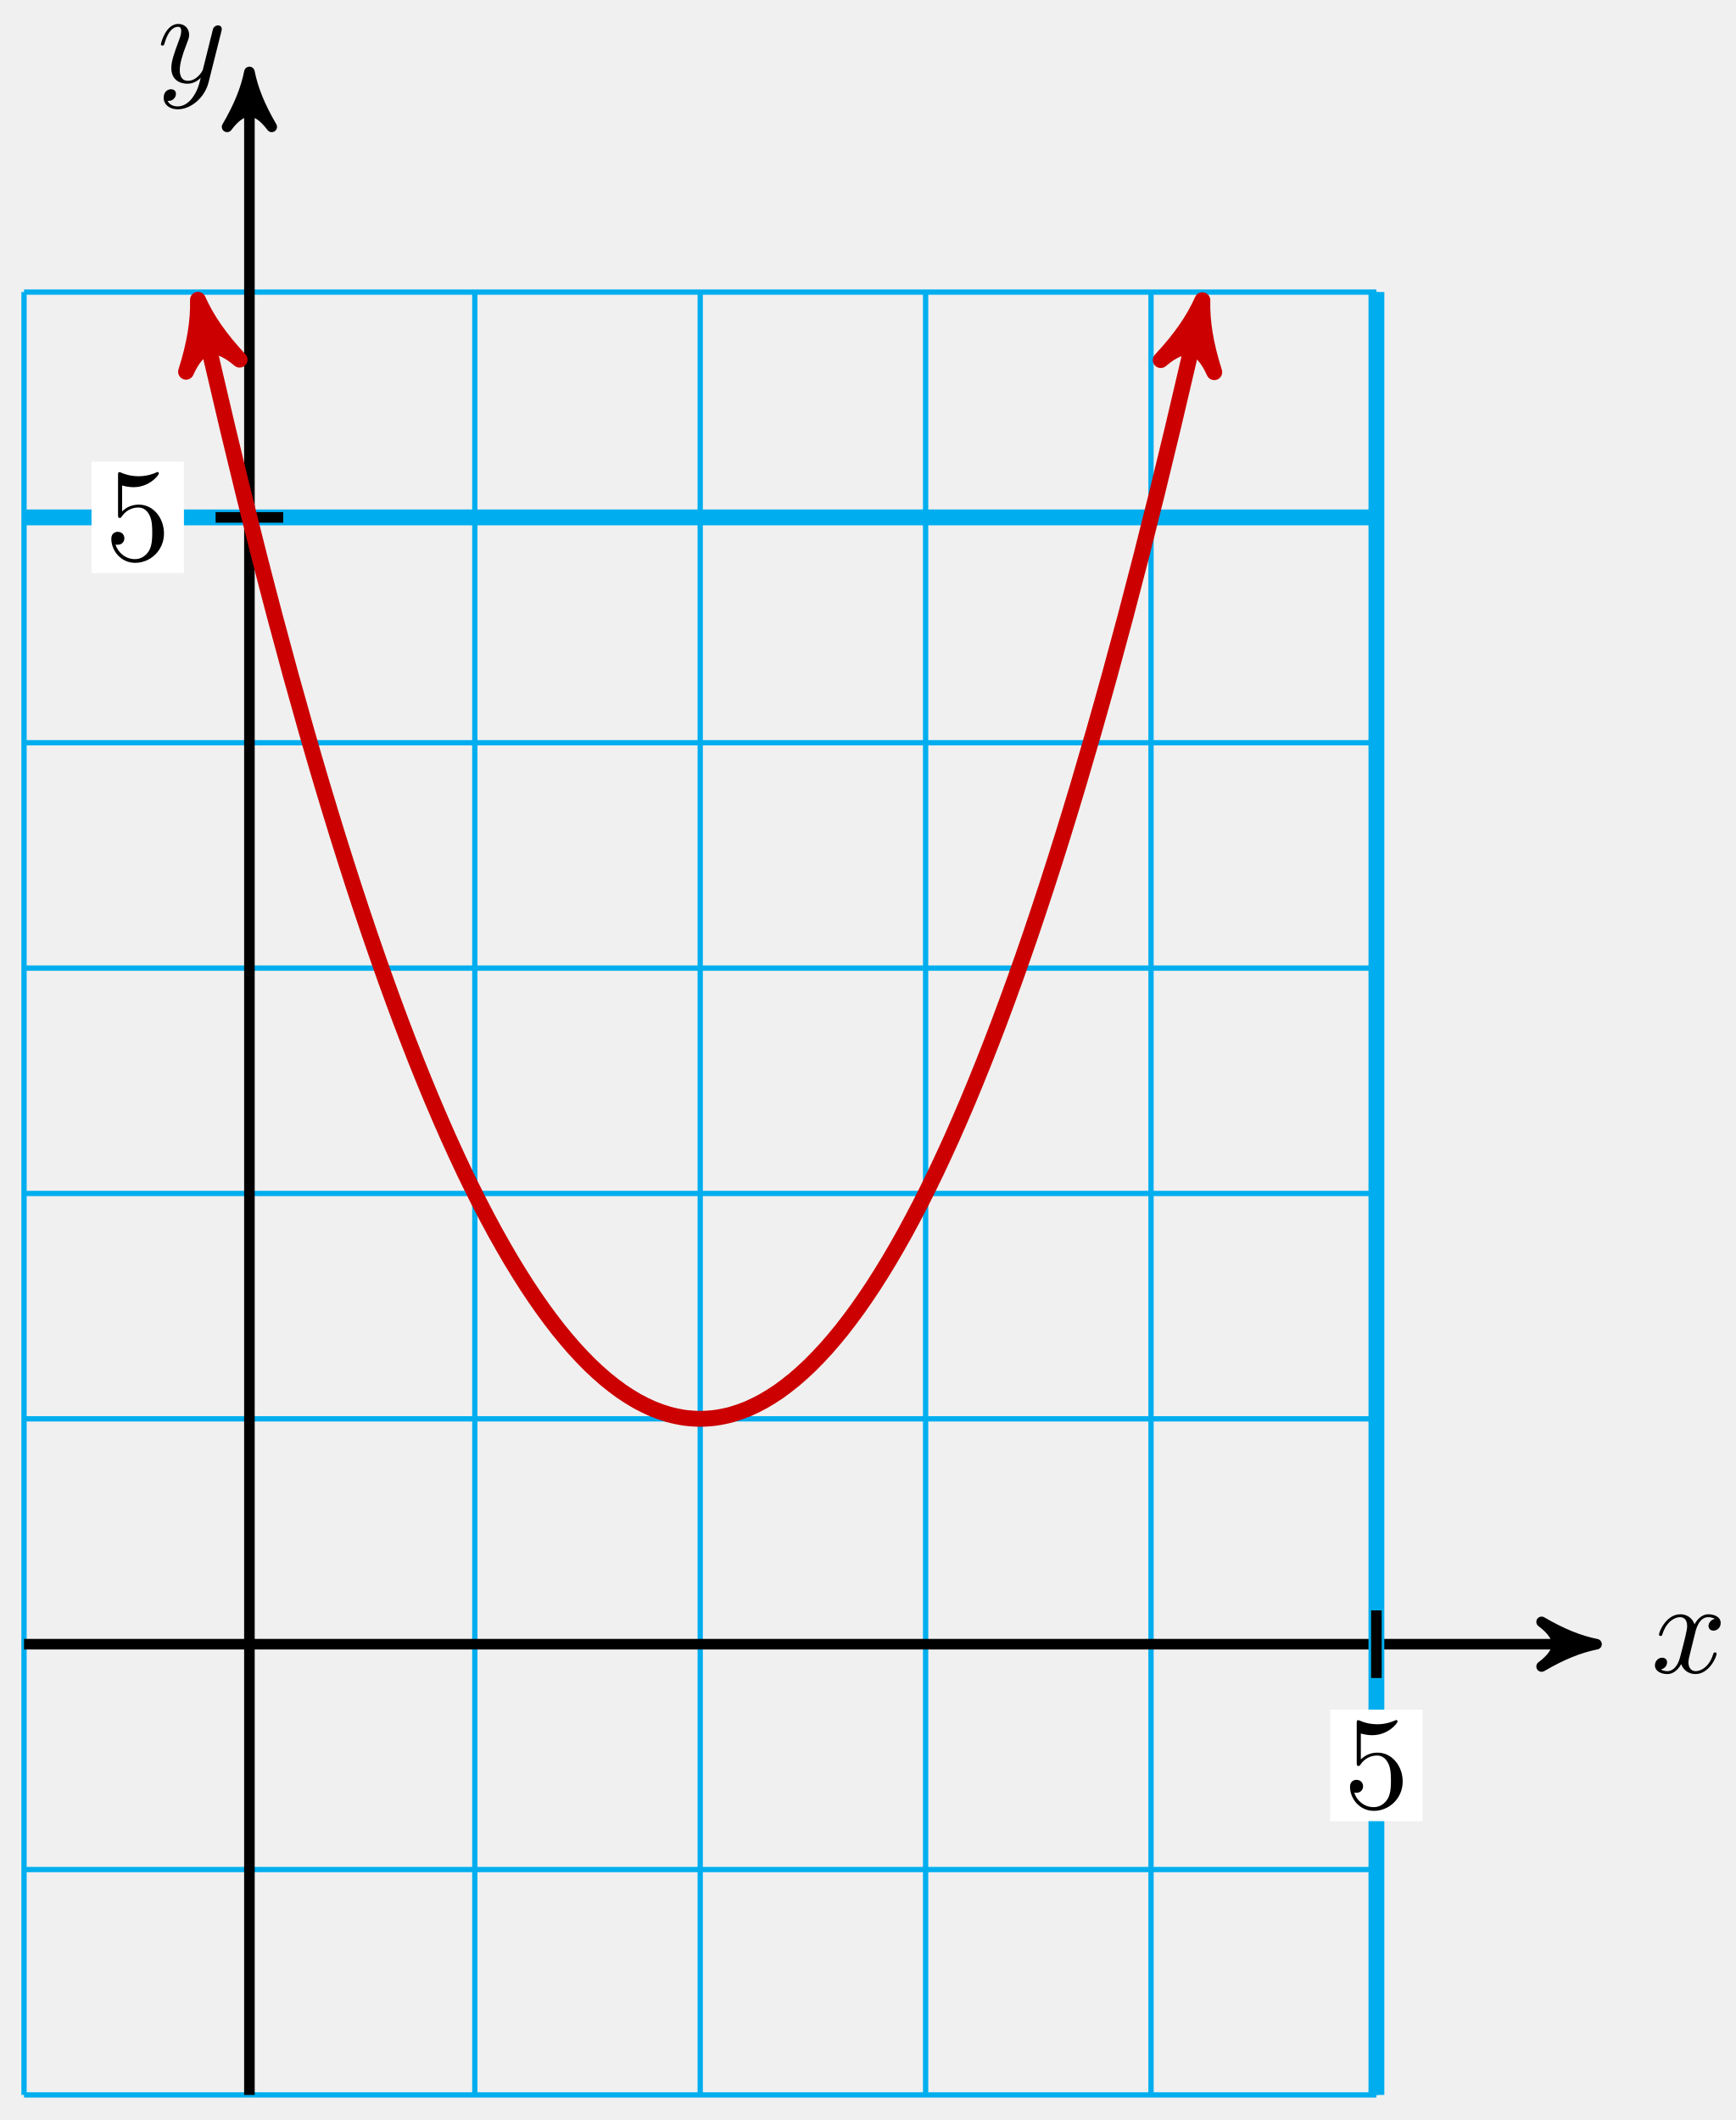
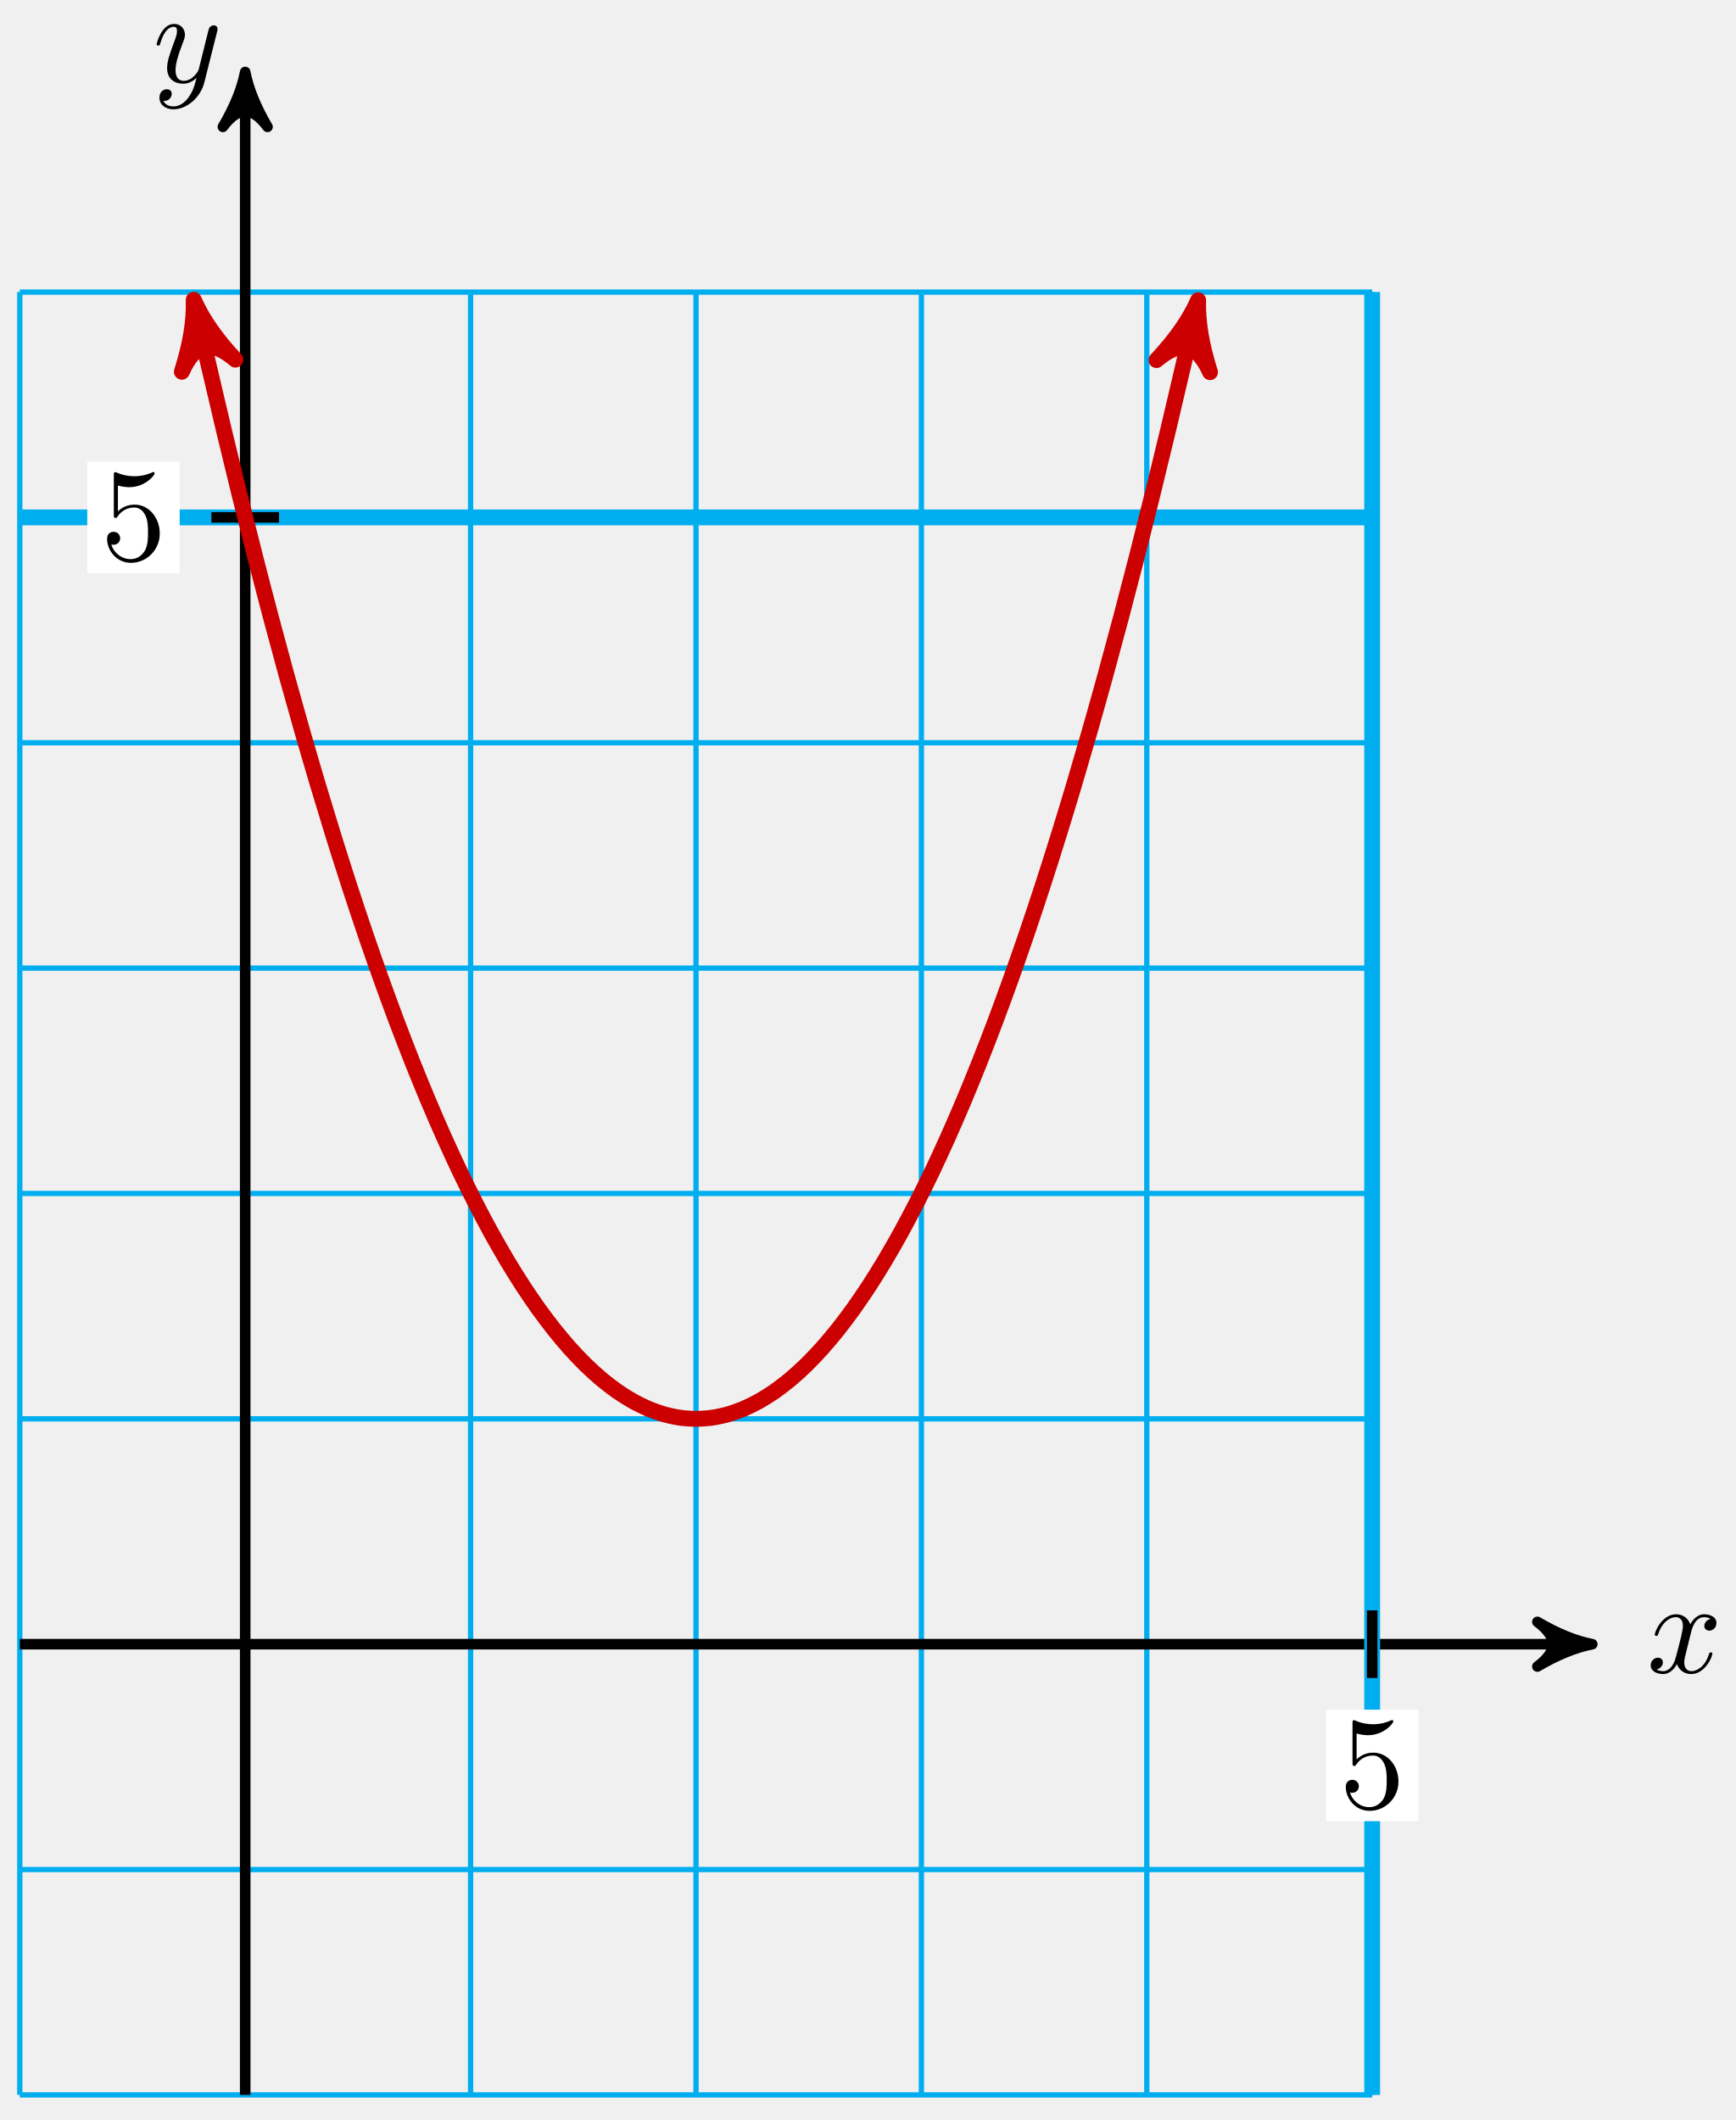
<svg xmlns="http://www.w3.org/2000/svg" xmlns:xlink="http://www.w3.org/1999/xlink" version="1.1" width="131" height="160" viewBox="0 0 131 160">
  <defs>
    <path id="font_1_1" d="M.334 .302C.34 .328 .363 .42 .433 .42 .438 .42 .462 .42 .483 .407 .455 .402 .435 .377 .435 .353 .435 .337 .446 .318 .473 .318 .495 .318 .527 .336 .527 .376 .527 .428 .468 .442 .434 .442 .376 .442 .341 .389 .329 .366 .304 .432 .25 .442 .221 .442 .117 .442 .06 .313 .06 .288 .06 .278 .07 .278 .072 .278 .08 .278 .083 .28 .085 .289 .119 .395 .185 .42 .219 .42 .238 .42 .273 .411 .273 .353 .273 .322 .256 .255 .219 .115 .203 .053 .168 .011 .124 .011 .118 .011 .095 .011 .074 .024 .099 .029 .121 .05 .121 .078 .121 .105 .099 .113 .084 .113 .054 .113 .029 .087 .029 .055 .029 .009 .079-.011 .123-.011 .189-.011 .225 .059 .228 .065 .24 .028 .276-.011 .336-.011 .439-.011 .496 .118 .496 .143 .496 .153 .487 .153 .484 .153 .475 .153 .473 .149 .471 .142 .438 .035 .37 .011 .338 .011 .299 .011 .283 .043 .283 .077 .283 .099 .289 .121 .3 .165L.334 .302Z" />
    <path id="font_1_2" d="M.486 .381C.49 .395 .49 .397 .49 .404 .49 .422 .476 .431 .461 .431 .451 .431 .435 .425 .426 .41 .424 .405 .416 .374 .412 .356 .405 .33 .398 .303 .392 .276L.347 .096C.343 .081 .3 .011 .234 .011 .183 .011 .172 .055 .172 .092 .172 .138 .189 .2 .223 .288 .239 .329 .243 .34 .243 .36 .243 .405 .211 .442 .161 .442 .066 .442 .029 .297 .029 .288 .029 .278 .039 .278 .041 .278 .051 .278 .052 .28 .057 .296 .084 .39 .124 .42 .158 .42 .166 .42 .183 .42 .183 .388 .183 .363 .173 .337 .166 .318 .126 .212 .108 .155 .108 .108 .108 .019 .171-.011 .23-.011 .269-.011 .303 .006 .331 .034 .318-.018 .306-.067 .266-.12 .24-.154 .202-.183 .156-.183 .142-.183 .097-.18 .08-.141 .096-.141 .109-.141 .123-.129 .133-.12 .143-.107 .143-.088 .143-.057 .116-.053 .106-.053 .083-.053 .05-.069 .05-.118 .05-.168 .094-.205 .156-.205 .259-.205 .362-.114 .39-.001L.486 .381Z" />
    <path id="font_2_1" d="M.449 .2C.449 .319 .367 .419 .259 .419 .211 .419 .168 .403 .132 .368V.564C.152 .558 .185 .551 .217 .551 .34 .551 .41 .642 .41 .655 .41 .661 .407 .666 .4 .666 .399 .666 .397 .666 .392 .663 .372 .654 .323 .634 .256 .634 .216 .634 .17 .641 .123 .662 .115 .665 .113 .665 .111 .665 .101 .665 .101 .657 .101 .641V.344C.101 .326 .101 .318 .115 .318 .122 .318 .124 .321 .128 .327 .139 .343 .176 .397 .257 .397 .309 .397 .334 .351 .342 .333 .358 .296 .36 .257 .36 .207 .36 .172 .36 .112 .336 .07 .312 .031 .275 .006 .229 .006 .156 .006 .099 .058 .082 .117 .085 .116 .088 .115 .099 .115 .132 .115 .149 .14 .149 .164 .149 .188 .132 .213 .099 .213 .085 .213 .05 .206 .05 .16 .05 .074 .119-.022 .231-.022 .347-.022 .449 .073 .449 .2Z" />
  </defs>
-   <path transform="matrix(1.00009,0,0,-1,18.82234,124.09)" stroke-width=".399" stroke-linecap="butt" stroke-miterlimit="10" stroke-linejoin="miter" fill="none" stroke="#00aeef" d="M-17.008-34.017H85.041M-17.008-17.008H85.041M-17.008 0H85.041M-17.008 17.008H85.041M-17.008 34.017H85.041M-17.008 51.025H85.041M-17.008 68.033H85.041M-17.008 85.041H85.041M-17.008 102.044H85.041M-17.008-34.017V102.05M0-34.017V102.05M17.008-34.017V102.05M34.017-34.017V102.05M51.025-34.017V102.05M68.033-34.017V102.05M85.035-34.017V102.05M85.041 102.05" />
-   <path transform="matrix(1.00009,0,0,-1,18.82234,124.09)" stroke-width=".797" stroke-linecap="butt" stroke-miterlimit="10" stroke-linejoin="miter" fill="none" stroke="#000000" d="M-17.008 0H100.615" />
-   <path transform="matrix(1.00009,0,0,-1,119.4463,124.09)" d="M1.036 0C-.259 .259-1.554 .777-3.108 1.684-1.554 .518-1.554-.518-3.108-1.684-1.554-.777-.259-.259 1.036 0Z" />
-   <path transform="matrix(1.00009,0,0,-1,119.4463,124.09)" stroke-width=".797" stroke-linecap="butt" stroke-linejoin="round" fill="none" stroke="#000000" d="M1.036 0C-.259 .259-1.554 .777-3.108 1.684-1.554 .518-1.554-.518-3.108-1.684-1.554-.777-.259-.259 1.036 0Z" />
-   <use data-text="x" xlink:href="#font_1_1" transform="matrix(9.963496,0,0,-9.9626,124.6009,126.235)" />
-   <path transform="matrix(1.00009,0,0,-1,18.82234,124.09)" stroke-width=".797" stroke-linecap="butt" stroke-miterlimit="10" stroke-linejoin="miter" fill="none" stroke="#000000" d="M0-34.017V117.623" />
-   <path transform="matrix(0,-1,-1.00009,-0,18.82234,6.46682)" d="M1.036 0C-.259 .259-1.554 .777-3.108 1.684-1.554 .518-1.554-.518-3.108-1.684-1.554-.777-.259-.259 1.036 0Z" />
-   <path transform="matrix(0,-1,-1.00009,-0,18.82234,6.46682)" stroke-width=".797" stroke-linecap="butt" stroke-linejoin="round" fill="none" stroke="#000000" d="M1.036 0C-.259 .259-1.554 .777-3.108 1.684-1.554 .518-1.554-.518-3.108-1.684-1.554-.777-.259-.259 1.036 0Z" />
-   <use data-text="y" xlink:href="#font_1_2" transform="matrix(9.963496,0,0,-9.9626,11.85271,6.207993)" />
-   <path transform="matrix(1.00009,0,0,-1,18.82234,124.09)" stroke-width="1.196" stroke-linecap="butt" stroke-miterlimit="10" stroke-linejoin="miter" fill="none" stroke="#00aeef" d="M85.041-34.017V102.05" />
-   <path transform="matrix(1.00009,0,0,-1,18.82234,124.09)" stroke-width=".797" stroke-linecap="butt" stroke-miterlimit="10" stroke-linejoin="miter" fill="none" stroke="#000000" d="M85.041 2.551V-2.551" />
-   <path transform="matrix(1.00009,0,0,-1,18.82234,124.09)" d="M81.554-13.355H88.528V-4.942H81.554Z" fill="#ffffff" />
-   <use data-text="5" xlink:href="#font_2_1" transform="matrix(9.963496,0,0,-9.9626,101.3808,136.449)" />
-   <path transform="matrix(1.00009,0,0,-1,18.82234,124.09)" stroke-width="1.196" stroke-linecap="butt" stroke-miterlimit="10" stroke-linejoin="miter" fill="none" stroke="#00aeef" d="M-17.008 85.041H85.041" />
-   <path transform="matrix(1.00009,0,0,-1,18.82234,124.09)" stroke-width=".797" stroke-linecap="butt" stroke-miterlimit="10" stroke-linejoin="miter" fill="none" stroke="#000000" d="M2.551 85.041H-2.551" />
-   <path transform="matrix(1.00009,0,0,-1,18.82234,124.09)" d="M-11.916 80.835H-4.942V89.248H-11.916Z" fill="#ffffff" />
-   <use data-text="5" xlink:href="#font_2_1" transform="matrix(9.963496,0,0,-9.9626,7.90136,42.259)" />
-   <path transform="matrix(1.00009,0,0,-1,18.82234,124.09)" stroke-width="1.196" stroke-linecap="butt" stroke-miterlimit="10" stroke-linejoin="miter" fill="none" stroke="#cc0000" d="M-3.602 100.221C-3.156 98.245-3.156 98.245-2.826 96.817-2.497 95.388-1.968 93.134-1.638 91.751-1.308 90.369-.78 88.188-.45 86.852-.12 85.515 .409 83.409 .739 82.119 1.068 80.828 1.597 78.796 1.927 77.552 2.257 76.307 2.786 74.349 3.115 73.15 3.445 71.952 3.974 70.068 4.304 68.915 4.633 67.763 5.162 65.952 5.492 64.846 5.822 63.74 6.351 62.003 6.68 60.943 7.01 59.883 7.539 58.22 7.869 57.206 8.199 56.192 8.727 54.603 9.057 53.636 9.387 52.668 9.916 51.153 10.246 50.231 10.575 49.309 11.104 47.868 11.434 46.992 11.764 46.116 12.293 44.749 12.622 43.919 12.952 43.09 13.481 41.796 13.811 41.013 14.14 40.229 14.669 39.01 14.999 38.272 15.329 37.535 15.858 36.389 16.187 35.698 16.517 35.006 17.046 33.935 17.376 33.289 17.705 32.644 18.234 31.646 18.564 31.047 18.894 30.448 19.423 29.524 19.752 28.971 20.082 28.418 20.611 27.567 20.941 27.06 21.271 26.553 21.799 25.777 22.129 25.316 22.459 24.855 22.988 24.153 23.318 23.738 23.647 23.323 24.176 22.695 24.506 22.326 24.836 21.957 25.365 21.403 25.694 21.08 26.024 20.757 26.553 20.277 26.883 20 27.212 19.724 27.741 19.317 28.071 19.087 28.401 18.856 28.93 18.523 29.259 18.339 29.589 18.154 30.118 17.895 30.448 17.757 30.778 17.619 31.306 17.434 31.636 17.341 31.966 17.249 32.495 17.138 32.825 17.092 33.154 17.045 33.683 17.008 34.013 17.008 34.343 17.008 34.871 17.045 35.201 17.091 35.531 17.136 36.06 17.247 36.39 17.339 36.719 17.431 37.248 17.616 37.578 17.754 37.908 17.892 38.437 18.15 38.766 18.335 39.096 18.519 39.625 18.851 39.955 19.081 40.284 19.312 40.813 19.718 41.143 19.994 41.473 20.27 42.002 20.751 42.331 21.073 42.661 21.396 43.19 21.95 43.52 22.318 43.85 22.687 44.378 23.315 44.708 23.729 45.038 24.144 45.567 24.845 45.897 25.306 46.226 25.767 46.755 26.543 47.085 27.049 47.415 27.556 47.944 28.406 48.273 28.959 48.603 29.511 49.132 30.435 49.462 31.034 49.791 31.633 50.32 32.63 50.65 33.275 50.98 33.92 51.509 34.991 51.838 35.682 52.168 36.373 52.697 37.519 53.027 38.256 53.356 38.993 53.885 40.212 54.215 40.995 54.545 41.779 55.074 43.072 55.403 43.901 55.733 44.73 56.262 46.097 56.592 46.973 56.922 47.848 57.45 49.289 57.78 50.21 58.11 51.132 58.639 52.647 58.969 53.614 59.298 54.582 59.827 56.17 60.157 57.184 60.487 58.198 61.016 59.86 61.345 60.92 61.675 61.98 62.204 63.716 62.534 64.822 62.863 65.928 63.392 67.738 63.722 68.89 64.052 70.042 64.581 71.926 64.91 73.124 65.24 74.322 65.769 76.28 66.099 77.524 66.429 78.768 66.957 80.8 67.287 82.09 67.617 83.381 68.146 85.486 68.476 86.823 68.805 88.159 69.334 90.339 69.664 91.721 69.994 93.103 70.522 95.357 70.852 96.785 71.182 98.214 72.041 102.016 71.628 100.189" />
-   <path transform="matrix(-.2202298,-.97539,-.9754778,.22021,15.21965,23.86866)" d="M1.275 0C-.319 .319-1.913 .956-3.826 2.072-1.913 .638-1.913-.638-3.826-2.072-1.913-.956-.319-.319 1.275 0Z" fill="#cc0000" />
-   <path transform="matrix(-.2202298,-.97539,-.9754778,.22021,15.21965,23.86866)" stroke-width="1.196" stroke-linecap="butt" stroke-linejoin="round" fill="none" stroke="#cc0000" d="M1.275 0C-.319 .319-1.913 .956-3.826 2.072-1.913 .638-1.913-.638-3.826-2.072-1.913-.956-.319-.319 1.275 0Z" />
-   <path transform="matrix(.2202798,-.97539,-.9754778,-.22026,90.45687,23.90108)" d="M1.275 0C-.319 .319-1.913 .956-3.826 2.072-1.913 .638-1.913-.638-3.826-2.072-1.913-.956-.319-.319 1.275 0Z" fill="#cc0000" />
-   <path transform="matrix(.2202798,-.97539,-.9754778,-.22026,90.45687,23.90108)" stroke-width="1.196" stroke-linecap="butt" stroke-linejoin="round" fill="none" stroke="#cc0000" d="M1.275 0C-.319 .319-1.913 .956-3.826 2.072-1.913 .638-1.913-.638-3.826-2.072-1.913-.956-.319-.319 1.275 0Z" />
+   <path transform="matrix(1.00008,0,0,-1,18.50404,124.09)" stroke-width=".399" stroke-linecap="butt" stroke-miterlimit="10" stroke-linejoin="miter" fill="none" stroke="#00aeef" d="M-17.008-34.017H85.041M-17.008-17.008H85.041M-17.008 0H85.041M-17.008 17.008H85.041M-17.008 34.017H85.041M-17.008 51.025H85.041M-17.008 68.033H85.041M-17.008 85.041H85.041M-17.008 102.044H85.041M-17.008-34.017V102.05M0-34.017V102.05M17.008-34.017V102.05M34.017-34.017V102.05M51.025-34.017V102.05M68.033-34.017V102.05M85.035-34.017V102.05M85.041 102.05" />
+   <path transform="matrix(1.00008,0,0,-1,18.50404,124.09)" stroke-width=".797" stroke-linecap="butt" stroke-miterlimit="10" stroke-linejoin="miter" fill="none" stroke="#000000" d="M-17.008 0H100.615" />
+   <path transform="matrix(1.00008,0,0,-1,119.127,124.09)" d="M1.036 0C-.259 .259-1.554 .777-3.108 1.684-1.554 .518-1.554-.518-3.108-1.684-1.554-.777-.259-.259 1.036 0Z" />
+   <path transform="matrix(1.00008,0,0,-1,119.127,124.09)" stroke-width=".797" stroke-linecap="butt" stroke-linejoin="round" fill="none" stroke="#000000" d="M1.036 0C-.259 .259-1.554 .777-3.108 1.684-1.554 .518-1.554-.518-3.108-1.684-1.554-.777-.259-.259 1.036 0Z" />
+   <use data-text="x" xlink:href="#font_1_1" transform="matrix(9.963397,0,0,-9.9626,124.2815,126.235)" />
+   <path transform="matrix(1.00008,0,0,-1,18.50404,124.09)" stroke-width=".797" stroke-linecap="butt" stroke-miterlimit="10" stroke-linejoin="miter" fill="none" stroke="#000000" d="M0-34.017V117.623" />
+   <path transform="matrix(0,-1,-1.00008,-0,18.50404,6.46682)" d="M1.036 0C-.259 .259-1.554 .777-3.108 1.684-1.554 .518-1.554-.518-3.108-1.684-1.554-.777-.259-.259 1.036 0Z" />
+   <path transform="matrix(0,-1,-1.00008,-0,18.50404,6.46682)" stroke-width=".797" stroke-linecap="butt" stroke-linejoin="round" fill="none" stroke="#000000" d="M1.036 0C-.259 .259-1.554 .777-3.108 1.684-1.554 .518-1.554-.518-3.108-1.684-1.554-.777-.259-.259 1.036 0Z" />
+   <use data-text="y" xlink:href="#font_1_2" transform="matrix(9.963397,0,0,-9.9626,11.53449,6.207993)" />
+   <path transform="matrix(1.00008,0,0,-1,18.50404,124.09)" stroke-width="1.196" stroke-linecap="butt" stroke-miterlimit="10" stroke-linejoin="miter" fill="none" stroke="#00aeef" d="M85.041-34.017V102.05" />
+   <path transform="matrix(1.00008,0,0,-1,18.50404,124.09)" stroke-width=".797" stroke-linecap="butt" stroke-miterlimit="10" stroke-linejoin="miter" fill="none" stroke="#000000" d="M85.041 2.551V-2.551" />
+   <path transform="matrix(1.00008,0,0,-1,18.50404,124.09)" d="M81.554-13.355H88.528V-4.942H81.554Z" fill="#ffffff" />
+   <use data-text="5" xlink:href="#font_2_1" transform="matrix(9.963397,0,0,-9.9626,101.0616,136.449)" />
+   <path transform="matrix(1.00008,0,0,-1,18.50404,124.09)" stroke-width="1.196" stroke-linecap="butt" stroke-miterlimit="10" stroke-linejoin="miter" fill="none" stroke="#00aeef" d="M-17.008 85.041H85.041" />
+   <path transform="matrix(1.00008,0,0,-1,18.50404,124.09)" stroke-width=".797" stroke-linecap="butt" stroke-miterlimit="10" stroke-linejoin="miter" fill="none" stroke="#000000" d="M2.551 85.041H-2.551" />
+   <path transform="matrix(1.00008,0,0,-1,18.50404,124.09)" d="M-11.916 80.835H-4.942V89.248H-11.916Z" fill="#ffffff" />
+   <use data-text="5" xlink:href="#font_2_1" transform="matrix(9.963397,0,0,-9.9626,7.583168,42.259)" />
+   <path transform="matrix(1.00008,0,0,-1,18.50404,124.09)" stroke-width="1.196" stroke-linecap="butt" stroke-miterlimit="10" stroke-linejoin="miter" fill="none" stroke="#cc0000" d="M-3.602 100.221C-3.156 98.245-3.156 98.245-2.826 96.817-2.497 95.388-1.968 93.134-1.638 91.751-1.308 90.369-.78 88.188-.45 86.852-.12 85.515 .409 83.409 .739 82.119 1.068 80.828 1.597 78.796 1.927 77.552 2.257 76.307 2.786 74.349 3.115 73.15 3.445 71.952 3.974 70.068 4.304 68.915 4.633 67.763 5.162 65.952 5.492 64.846 5.822 63.74 6.351 62.003 6.68 60.943 7.01 59.883 7.539 58.22 7.869 57.206 8.199 56.192 8.727 54.603 9.057 53.636 9.387 52.668 9.916 51.153 10.246 50.231 10.575 49.309 11.104 47.868 11.434 46.992 11.764 46.116 12.293 44.749 12.622 43.919 12.952 43.09 13.481 41.796 13.811 41.013 14.14 40.229 14.669 39.01 14.999 38.272 15.329 37.535 15.858 36.389 16.187 35.698 16.517 35.006 17.046 33.935 17.376 33.289 17.705 32.644 18.234 31.646 18.564 31.047 18.894 30.448 19.423 29.524 19.752 28.971 20.082 28.418 20.611 27.567 20.941 27.06 21.271 26.553 21.799 25.777 22.129 25.316 22.459 24.855 22.988 24.153 23.318 23.738 23.647 23.323 24.176 22.695 24.506 22.326 24.836 21.957 25.365 21.403 25.694 21.08 26.024 20.757 26.553 20.277 26.883 20 27.212 19.724 27.741 19.317 28.071 19.087 28.401 18.856 28.93 18.523 29.259 18.339 29.589 18.154 30.118 17.895 30.448 17.757 30.778 17.619 31.306 17.434 31.636 17.341 31.966 17.249 32.495 17.138 32.825 17.092 33.154 17.045 33.683 17.008 34.013 17.008 34.343 17.008 34.871 17.045 35.201 17.091 35.531 17.136 36.06 17.247 36.39 17.339 36.719 17.431 37.248 17.616 37.578 17.754 37.908 17.892 38.437 18.15 38.766 18.335 39.096 18.519 39.625 18.851 39.955 19.081 40.284 19.312 40.813 19.718 41.143 19.994 41.473 20.27 42.002 20.751 42.331 21.073 42.661 21.396 43.19 21.95 43.52 22.318 43.85 22.687 44.378 23.315 44.708 23.729 45.038 24.144 45.567 24.845 45.897 25.306 46.226 25.767 46.755 26.543 47.085 27.049 47.415 27.556 47.944 28.406 48.273 28.959 48.603 29.511 49.132 30.435 49.462 31.034 49.791 31.633 50.32 32.63 50.65 33.275 50.98 33.92 51.509 34.991 51.838 35.682 52.168 36.373 52.697 37.519 53.027 38.256 53.356 38.993 53.885 40.212 54.215 40.995 54.545 41.779 55.074 43.072 55.403 43.901 55.733 44.73 56.262 46.097 56.592 46.973 56.922 47.848 57.45 49.289 57.78 50.21 58.11 51.132 58.639 52.647 58.969 53.614 59.298 54.582 59.827 56.17 60.157 57.184 60.487 58.198 61.016 59.86 61.345 60.92 61.675 61.98 62.204 63.716 62.534 64.822 62.863 65.928 63.392 67.738 63.722 68.89 64.052 70.042 64.581 71.926 64.91 73.124 65.24 74.322 65.769 76.28 66.099 77.524 66.429 78.768 66.957 80.8 67.287 82.09 67.617 83.381 68.146 85.486 68.476 86.823 68.805 88.159 69.334 90.339 69.664 91.721 69.994 93.103 70.522 95.357 70.852 96.785 71.182 98.214 72.041 102.016 71.628 100.189" />
+   <path transform="matrix(-.2202276,-.97539,-.9754681,.22021,14.90138,23.86866)" d="M1.275 0C-.319 .319-1.913 .956-3.826 2.072-1.913 .638-1.913-.638-3.826-2.072-1.913-.956-.319-.319 1.275 0Z" fill="#cc0000" />
+   <path transform="matrix(-.2202276,-.97539,-.9754681,.22021,14.90138,23.86866)" stroke-width="1.196" stroke-linecap="butt" stroke-linejoin="round" fill="none" stroke="#cc0000" d="M1.275 0C-.319 .319-1.913 .956-3.826 2.072-1.913 .638-1.913-.638-3.826-2.072-1.913-.956-.319-.319 1.275 0Z" />
+   <path transform="matrix(.2202776,-.97539,-.9754681,-.22026,90.13786,23.90108)" d="M1.275 0C-.319 .319-1.913 .956-3.826 2.072-1.913 .638-1.913-.638-3.826-2.072-1.913-.956-.319-.319 1.275 0Z" fill="#cc0000" />
+   <path transform="matrix(.2202776,-.97539,-.9754681,-.22026,90.13786,23.90108)" stroke-width="1.196" stroke-linecap="butt" stroke-linejoin="round" fill="none" stroke="#cc0000" d="M1.275 0C-.319 .319-1.913 .956-3.826 2.072-1.913 .638-1.913-.638-3.826-2.072-1.913-.956-.319-.319 1.275 0Z" />
</svg>
